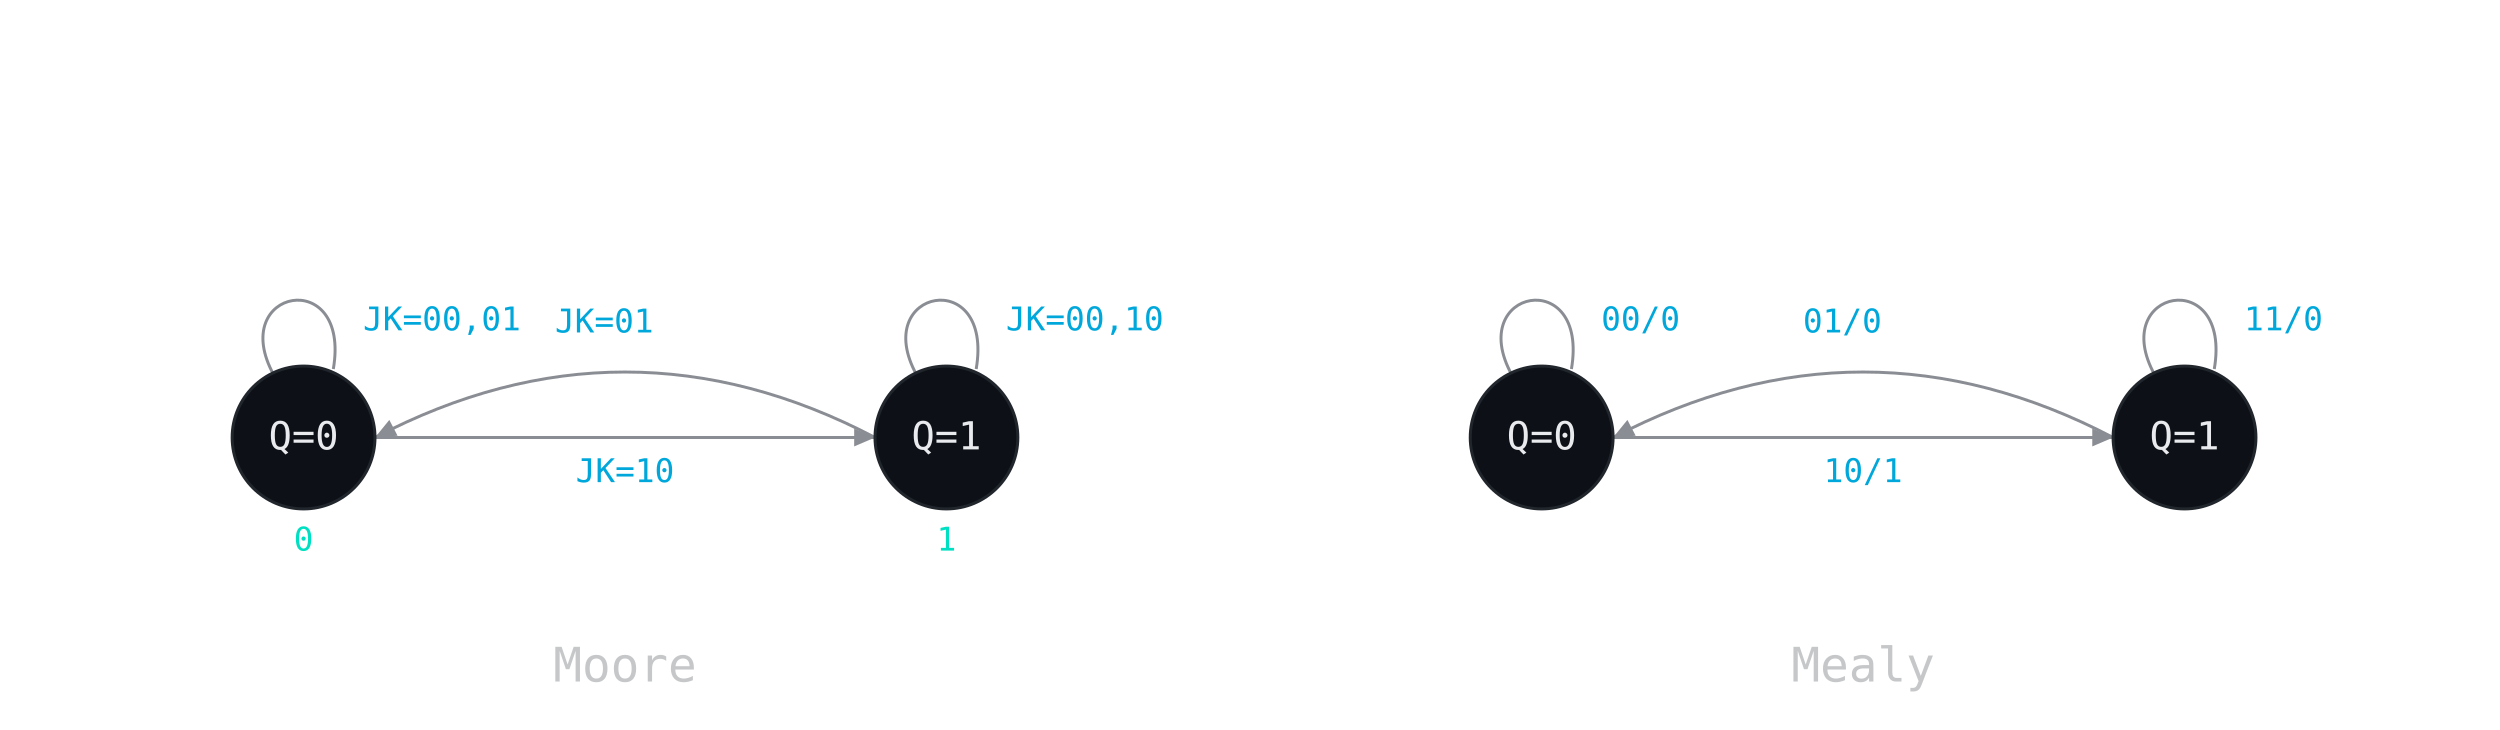
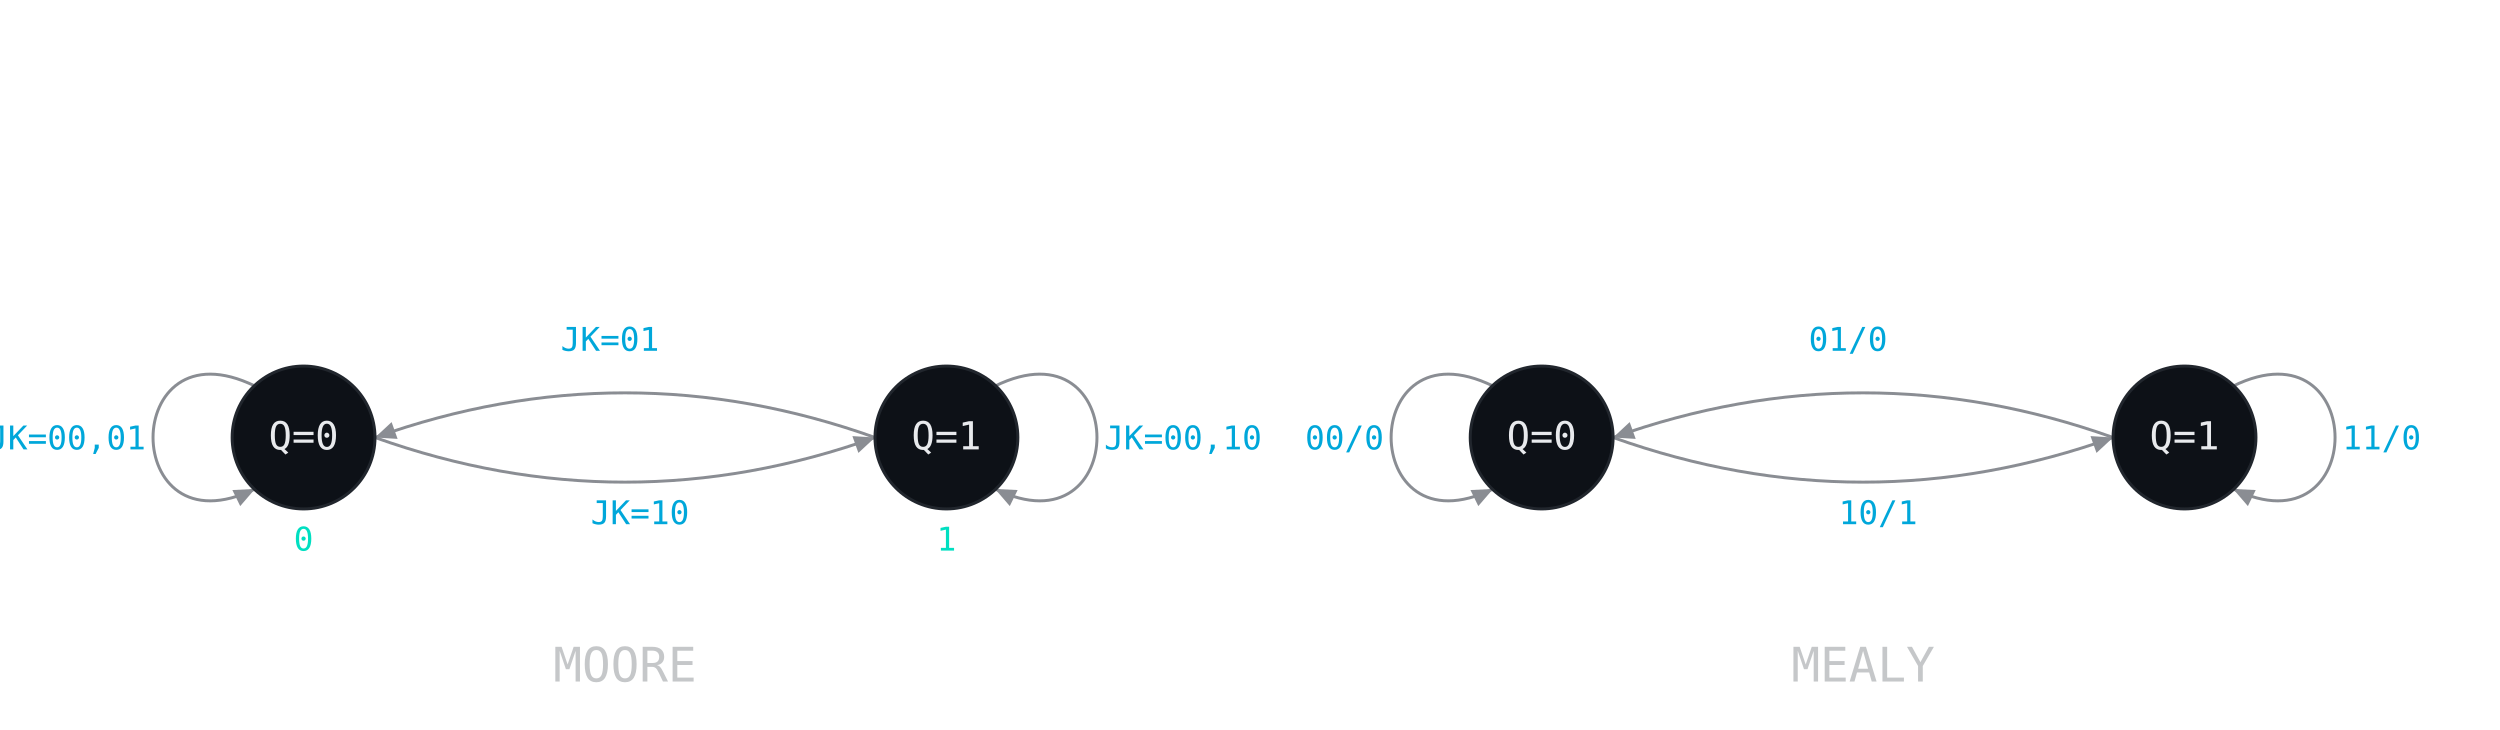
<svg xmlns="http://www.w3.org/2000/svg" viewBox="0 0 840 245" role="img" aria-label="JK Flip-Flop state machine">
-   <path d="M92,126 C76,97 118,89 112,124" fill="none" stroke="#8a8d93" stroke-width="1" />
-   <text x="122" y="111" fill="#00a7da" font-family="Consolas" font-size="11" font-weight="400" text-anchor="start">JK=00,01</text>
-   <path d="M126,147 Q210,147 294,147" fill="none" stroke="#8a8d93" stroke-width="1" />
-   <path d="M294,147 L287,150 L287,144 Z" fill="#8a8d93" />
-   <text x="210" y="162" fill="#00a7da" font-family="Consolas" font-size="11" font-weight="400" text-anchor="middle">JK=10</text>
-   <path d="M294,147 Q210,103 126,147" fill="none" stroke="#8a8d93" stroke-width="1" />
-   <path d="M126,147 L130.81,141.09 L133.59,146.41 Z" fill="#8a8d93" />
-   <text x="203.04" y="111.71" fill="#00a7da" font-family="Consolas" font-size="11" font-weight="400" text-anchor="middle">JK=01</text>
-   <path d="M308,126 C292,97 334,89 328,124" fill="none" stroke="#8a8d93" stroke-width="1" />
-   <text x="338" y="111" fill="#00a7da" font-family="Consolas" font-size="11" font-weight="400" text-anchor="start">JK=00,10</text>
+   <path d="M85.68,129.72 C40,107.4 40,186.6 85.68,164.28" fill="none" stroke="#8a8d93" stroke-width="1" />
+   <path d="M85.68,164.28 L80.71,170.05 L78.07,164.66 Z" fill="#8a8d93" />
+   <text x="49" y="151" fill="#00a7da" font-family="Consolas" font-size="11" font-weight="400" text-anchor="end">JK=00,01</text>
+   <path d="M126,147 Q210,177 294,147" fill="none" stroke="#8a8d93" stroke-width="1" />
+   <path d="M294,147 L288.42,152.18 L286.4,146.53 Z" fill="#8a8d93" />
+   <text x="215.05" y="176.13" fill="#00a7da" font-family="Consolas" font-size="11" font-weight="400" text-anchor="middle">JK=10</text>
+   <path d="M294,147 Q210,117 126,147" fill="none" stroke="#8a8d93" stroke-width="1" />
+   <path d="M126,147 L131.58,141.82 L133.6,147.47 Z" fill="#8a8d93" />
+   <text x="204.95" y="117.87" fill="#00a7da" font-family="Consolas" font-size="11" font-weight="400" text-anchor="middle">JK=01</text>
+   <path d="M334.32,129.72 C380,107.4 380,186.6 334.32,164.28" fill="none" stroke="#8a8d93" stroke-width="1" />
+   <path d="M334.32,164.28 L341.93,164.66 L339.29,170.05 Z" fill="#8a8d93" />
+   <text x="371" y="151" fill="#00a7da" font-family="Consolas" font-size="11" font-weight="400" text-anchor="start">JK=00,10</text>
  <circle cx="102" cy="147" r="24" fill="#0d1117" stroke="#21262d" stroke-width="1" />
  <text x="102" y="151" fill="#e8eaed" font-family="Consolas" font-size="13" font-weight="400" text-anchor="middle">Q=0</text>
  <text x="102" y="185" fill="#00dfc1" font-family="Consolas" font-size="11" font-weight="400" text-anchor="middle">0</text>
  <circle cx="318" cy="147" r="24" fill="#0d1117" stroke="#21262d" stroke-width="1" />
  <text x="318" y="151" fill="#e8eaed" font-family="Consolas" font-size="13" font-weight="400" text-anchor="middle">Q=1</text>
  <text x="318" y="185" fill="#00dfc1" font-family="Consolas" font-size="11" font-weight="400" text-anchor="middle">1</text>
-   <text x="210" y="229" fill="#c5c7c9" font-family="Consolas" font-size="16" font-weight="400" text-anchor="middle">Moore</text>
-   <path d="M508,126 C492,97 534,89 528,124" fill="none" stroke="#8a8d93" stroke-width="1" />
-   <text x="538" y="111" fill="#00a7da" font-family="Consolas" font-size="11" font-weight="400" text-anchor="start">00/0</text>
-   <path d="M542,147 Q626,147 710,147" fill="none" stroke="#8a8d93" stroke-width="1" />
-   <path d="M710,147 L703,150 L703,144 Z" fill="#8a8d93" />
-   <text x="626" y="162" fill="#00a7da" font-family="Consolas" font-size="11" font-weight="400" text-anchor="middle">10/1</text>
-   <path d="M710,147 Q626,103 542,147" fill="none" stroke="#8a8d93" stroke-width="1" />
-   <path d="M542,147 L546.81,141.09 L549.59,146.41 Z" fill="#8a8d93" />
-   <text x="619.04" y="111.71" fill="#00a7da" font-family="Consolas" font-size="11" font-weight="400" text-anchor="middle">01/0</text>
-   <path d="M724,126 C708,97 750,89 744,124" fill="none" stroke="#8a8d93" stroke-width="1" />
-   <text x="754" y="111" fill="#00a7da" font-family="Consolas" font-size="11" font-weight="400" text-anchor="start">11/0</text>
+   <text x="210" y="229" fill="#c5c7c9" font-family="Consolas" font-size="16" font-weight="400" text-anchor="middle">MOORE</text>
+   <path d="M501.68,129.72 C456,107.4 456,186.6 501.68,164.28" fill="none" stroke="#8a8d93" stroke-width="1" />
+   <path d="M501.68,164.28 L496.71,170.05 L494.07,164.66 Z" fill="#8a8d93" />
+   <text x="465" y="151" fill="#00a7da" font-family="Consolas" font-size="11" font-weight="400" text-anchor="end">00/0</text>
+   <path d="M542,147 Q626,177 710,147" fill="none" stroke="#8a8d93" stroke-width="1" />
+   <path d="M710,147 L704.42,152.18 L702.4,146.53 Z" fill="#8a8d93" />
+   <text x="631.05" y="176.13" fill="#00a7da" font-family="Consolas" font-size="11" font-weight="400" text-anchor="middle">10/1</text>
+   <path d="M710,147 Q626,117 542,147" fill="none" stroke="#8a8d93" stroke-width="1" />
+   <path d="M542,147 L547.58,141.82 L549.6,147.47 Z" fill="#8a8d93" />
+   <text x="620.95" y="117.87" fill="#00a7da" font-family="Consolas" font-size="11" font-weight="400" text-anchor="middle">01/0</text>
+   <path d="M750.32,129.72 C796,107.4 796,186.6 750.32,164.28" fill="none" stroke="#8a8d93" stroke-width="1" />
+   <path d="M750.32,164.28 L757.93,164.66 L755.29,170.05 Z" fill="#8a8d93" />
+   <text x="787" y="151" fill="#00a7da" font-family="Consolas" font-size="11" font-weight="400" text-anchor="start">11/0</text>
  <circle cx="518" cy="147" r="24" fill="#0d1117" stroke="#21262d" stroke-width="1" />
  <text x="518" y="151" fill="#e8eaed" font-family="Consolas" font-size="13" font-weight="400" text-anchor="middle">Q=0</text>
  <circle cx="734" cy="147" r="24" fill="#0d1117" stroke="#21262d" stroke-width="1" />
  <text x="734" y="151" fill="#e8eaed" font-family="Consolas" font-size="13" font-weight="400" text-anchor="middle">Q=1</text>
-   <text x="626" y="229" fill="#c5c7c9" font-family="Consolas" font-size="16" font-weight="400" text-anchor="middle">Mealy</text>
+   <text x="626" y="229" fill="#c5c7c9" font-family="Consolas" font-size="16" font-weight="400" text-anchor="middle">MEALY</text>
</svg>
